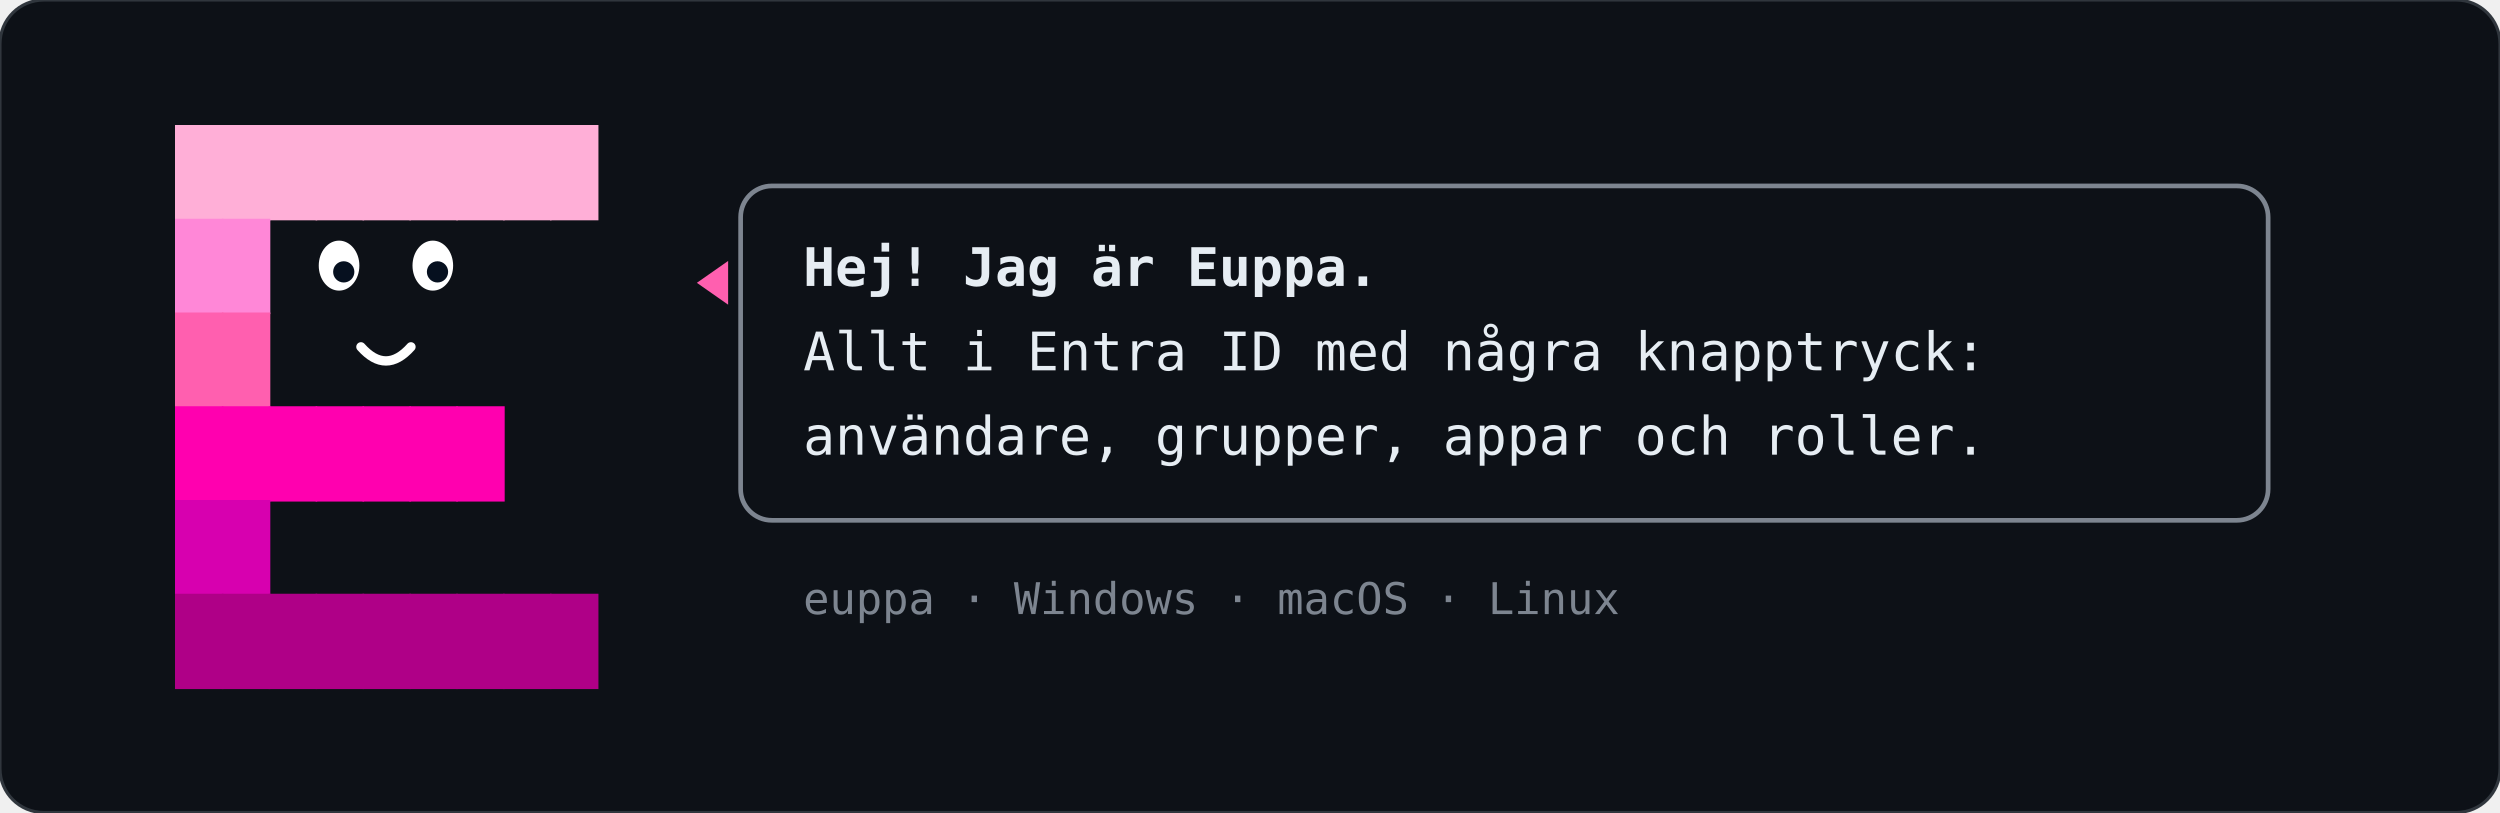
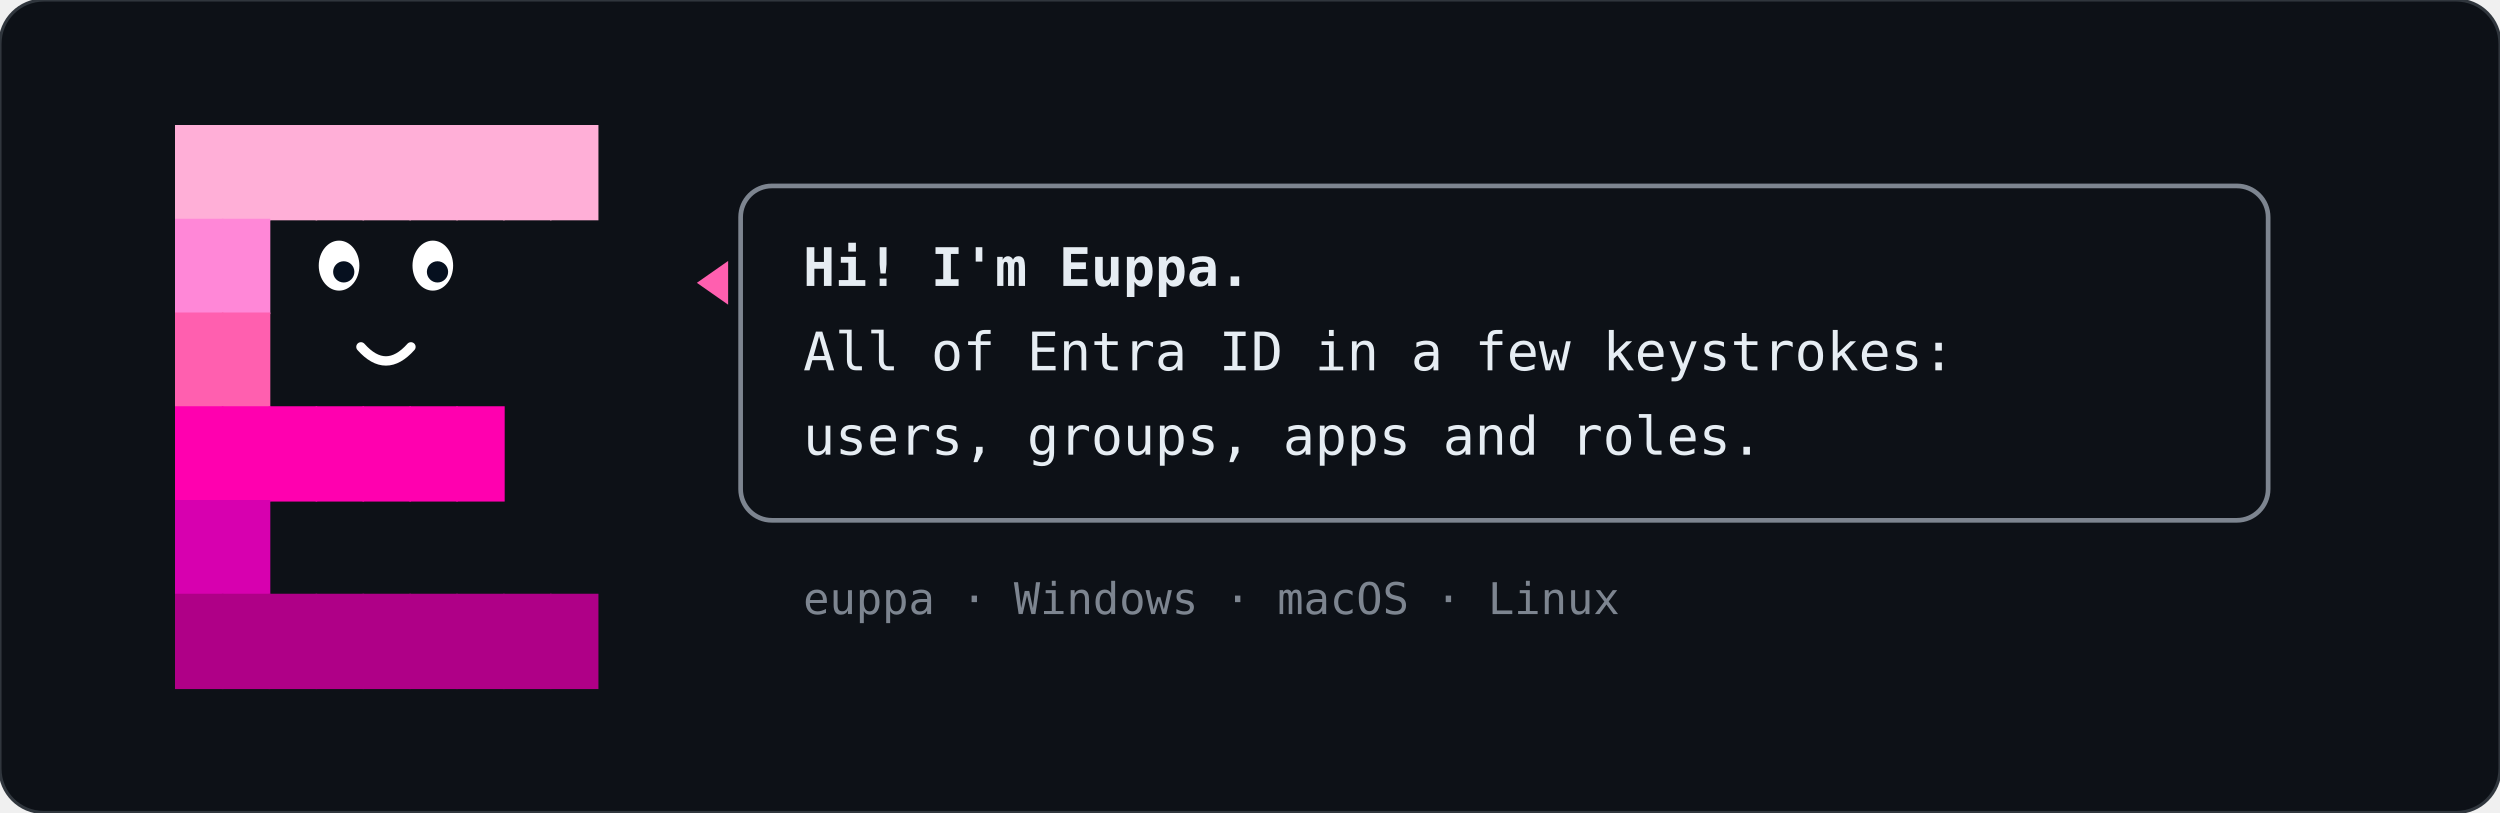
- <svg xmlns="http://www.w3.org/2000/svg" width="800" height="260" viewBox="0 0 800 260" font-family="ui-monospace, SFMono-Regular, Menlo, Consolas, 'DejaVu Sans Mono', monospace" role="img" aria-label="Euppa: Hej! Jag är Euppa.">
+ <svg xmlns="http://www.w3.org/2000/svg" width="800" height="260" viewBox="0 0 800 260" font-family="ui-monospace, SFMono-Regular, Menlo, Consolas, 'DejaVu Sans Mono', monospace" role="img" aria-label="Euppa: Hi! I'm Euppa.">
  <rect width="800" height="260" rx="14" fill="#0d1117" stroke="#30363d" />
  <g>
    <animateTransform attributeName="transform" type="translate" values="0 0;0 -4;0 0" dur="3s" repeatCount="indefinite" calcMode="spline" keyTimes="0;.5;1" keySplines=".4 0 .6 1;.4 0 .6 1" />
    <rect x="56" y="40.0" width="15.5" height="30.5" fill="#ffafd7" />
    <rect x="71" y="40.0" width="15.5" height="30.5" fill="#ffafd7" />
    <rect x="86" y="40.0" width="15.5" height="30.5" fill="#ffafd7" />
    <rect x="101" y="40.0" width="15.5" height="30.5" fill="#ffafd7" />
    <rect x="116" y="40.0" width="15.5" height="30.5" fill="#ffafd7" />
    <rect x="131" y="40.0" width="15.5" height="30.5" fill="#ffafd7" />
    <rect x="146" y="40.0" width="15.5" height="30.5" fill="#ffafd7" />
    <rect x="161" y="40.0" width="15.5" height="30.5" fill="#ffafd7" />
    <rect x="176" y="40.0" width="15.5" height="30.5" fill="#ffafd7" />
    <rect x="56" y="70.0" width="15.5" height="30.5" fill="#ff87d7" />
    <rect x="71" y="70.0" width="15.5" height="30.5" fill="#ff87d7" />
    <rect x="56" y="100.0" width="15.5" height="30.5" fill="#ff5faf" />
    <rect x="71" y="100.0" width="15.5" height="30.5" fill="#ff5faf" />
    <rect x="56" y="130.0" width="15.5" height="30.5" fill="#ff00af" />
    <rect x="71" y="130.0" width="15.5" height="30.5" fill="#ff00af" />
    <rect x="86" y="130.0" width="15.5" height="30.5" fill="#ff00af" />
    <rect x="101" y="130.0" width="15.5" height="30.5" fill="#ff00af" />
    <rect x="116" y="130.0" width="15.5" height="30.5" fill="#ff00af" />
    <rect x="131" y="130.0" width="15.5" height="30.5" fill="#ff00af" />
    <rect x="146" y="130.0" width="15.5" height="30.5" fill="#ff00af" />
    <rect x="56" y="160.0" width="15.5" height="30.5" fill="#d700af" />
    <rect x="71" y="160.0" width="15.5" height="30.5" fill="#d700af" />
    <rect x="56" y="190.0" width="15.5" height="30.5" fill="#af0087" />
    <rect x="71" y="190.0" width="15.5" height="30.5" fill="#af0087" />
    <rect x="86" y="190.0" width="15.5" height="30.5" fill="#af0087" />
    <rect x="101" y="190.0" width="15.5" height="30.5" fill="#af0087" />
    <rect x="116" y="190.0" width="15.5" height="30.5" fill="#af0087" />
    <rect x="131" y="190.0" width="15.5" height="30.5" fill="#af0087" />
    <rect x="146" y="190.0" width="15.5" height="30.5" fill="#af0087" />
    <rect x="161" y="190.0" width="15.5" height="30.5" fill="#af0087" />
    <rect x="176" y="190.0" width="15.5" height="30.5" fill="#af0087" />
    <ellipse cx="108.5" cy="85.0" rx="6.5" ry="8" fill="#ffffff">
      <animate attributeName="ry" values="8;8;1;8;8" keyTimes="0;.46;.5;.54;1" dur="4.1s" repeatCount="indefinite" />
    </ellipse>
    <g>
      <animateTransform attributeName="transform" type="translate" values="0 0;0 0;-3 0;-3 0;0 0;3 0;3 0;0 0" keyTimes="0;.25;.3;.45;.5;.7;.85;1" dur="7s" repeatCount="indefinite" />
      <circle cx="110.0" cy="87.0" r="3.4" fill="#06101f" />
    </g>
    <ellipse cx="138.5" cy="85.0" rx="6.5" ry="8" fill="#ffffff">
      <animate attributeName="ry" values="8;8;1;8;8" keyTimes="0;.46;.5;.54;1" dur="4.1s" repeatCount="indefinite" />
    </ellipse>
    <g>
      <animateTransform attributeName="transform" type="translate" values="0 0;0 0;-3 0;-3 0;0 0;3 0;3 0;0 0" keyTimes="0;.25;.3;.45;.5;.7;.85;1" dur="7s" repeatCount="indefinite" />
      <circle cx="140.0" cy="87.0" r="3.4" fill="#06101f" />
    </g>
    <path d="M115.5 111.0q8 9 16 0" stroke="#ffffff" stroke-width="3" fill="none" stroke-linecap="round" />
  </g>
  <rect x="237" y="59.5" width="488.8" height="107" rx="10" fill="none" stroke="#7d8590" stroke-width="1.5" />
  <path d="M223 90.5l10 -7v14z" fill="#ff5faf" />
-   <text x="257" y="91.5" fill="#e6edf3" font-size="17" font-weight="700">Hej! Jag är Euppa.</text>
-   <text x="257" y="118.5" fill="#e6edf3" font-size="17">Allt i Entra ID med några knapptryck:</text>
-   <text x="257" y="145.5" fill="#e6edf3" font-size="17">användare, grupper, appar och roller.</text>
+   <text x="257" y="91.5" fill="#e6edf3" font-size="17" font-weight="700">Hi! I'm Euppa.</text>
+   <text x="257" y="118.5" fill="#e6edf3" font-size="17">All of Entra ID in a few keystrokes:</text>
+   <text x="257" y="145.5" fill="#e6edf3" font-size="17">users, groups, apps and roles.</text>
  <text x="257" y="196.5" fill="#7d8590" font-size="14">euppa · Windows · macOS · Linux</text>
</svg>
